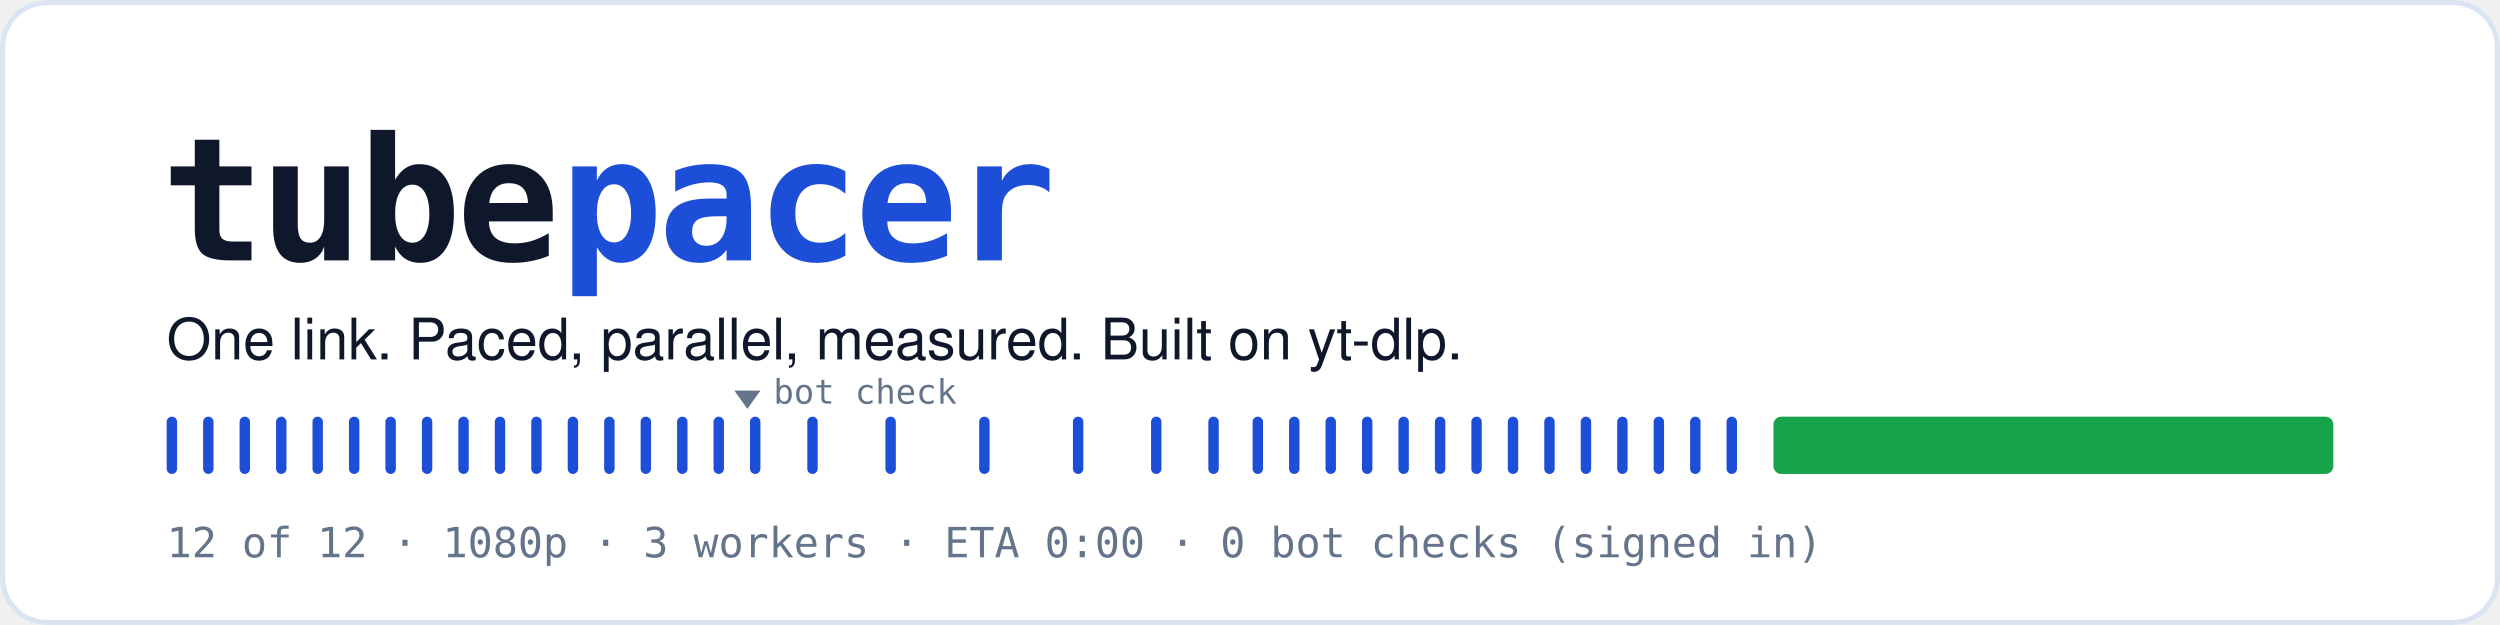
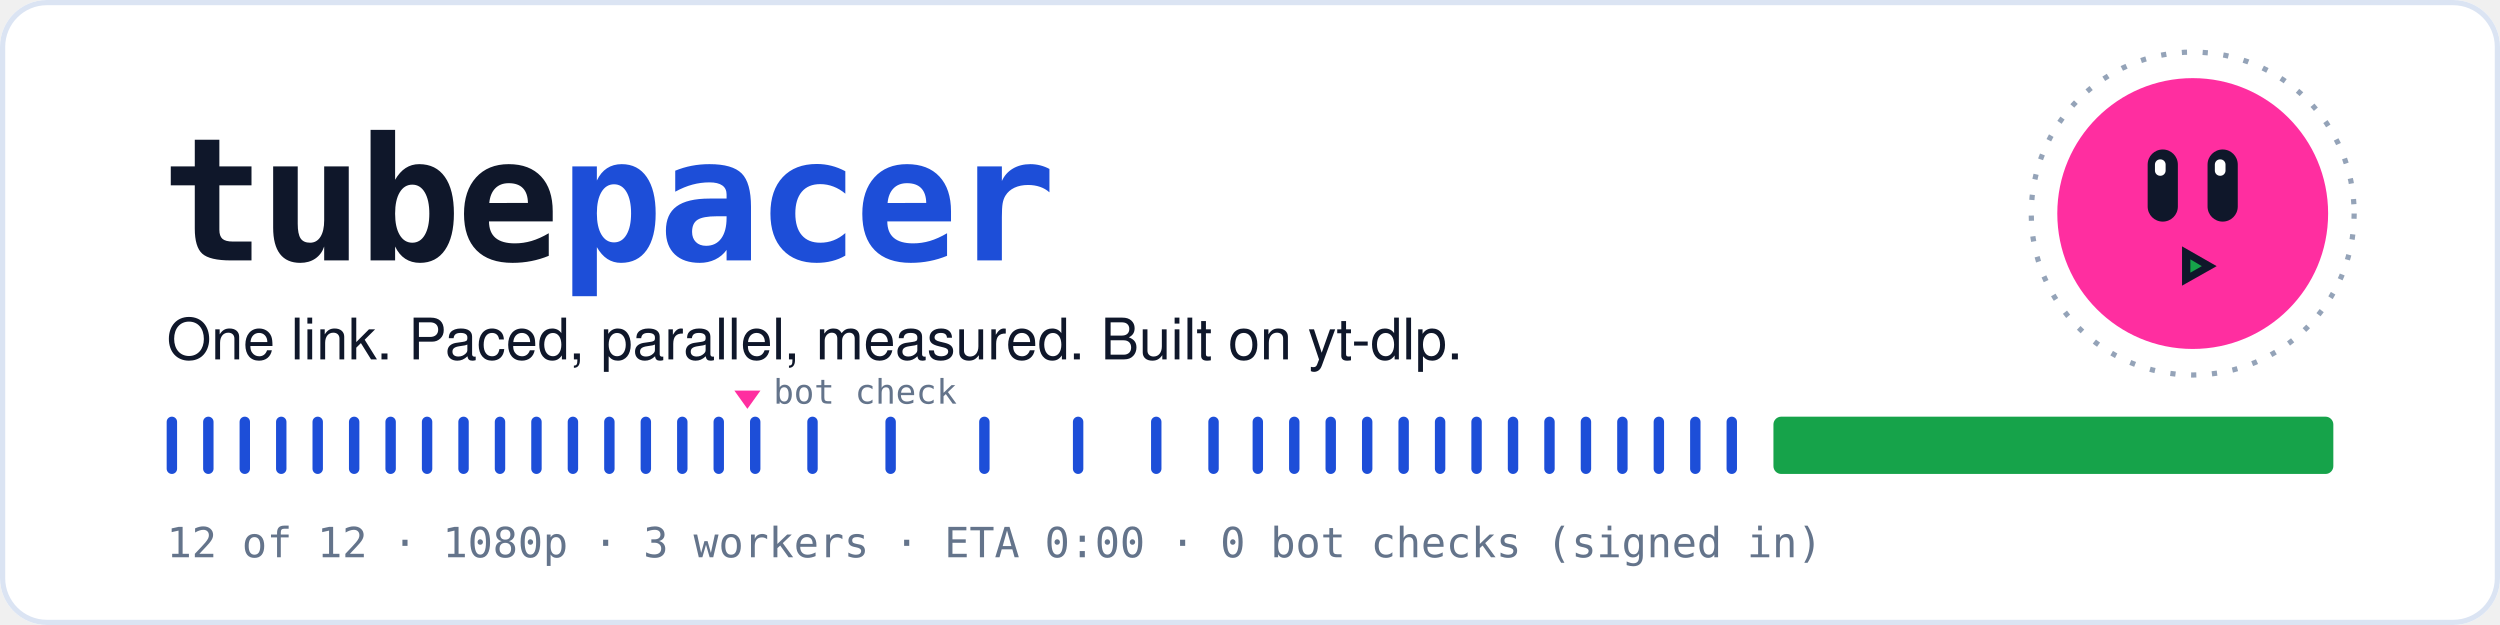
<svg xmlns="http://www.w3.org/2000/svg" viewBox="0 0 960 240" width="960" height="240" role="img" aria-label="tubepacer">
  <rect width="960" height="240" rx="18" fill="#ffffff" />
  <rect x="1" y="1" width="958" height="238" rx="17" fill="none" stroke="#dbe4f3" stroke-width="2" />
  <text x="62" y="100" font-family="Cascadia Code, Consolas, Menlo, monospace" font-size="66" font-weight="700" letter-spacing="-2" fill="#0f172a">tube<tspan fill="#1d4ed8">pacer</tspan>
  </text>
  <text x="64" y="138" font-family="Segoe UI, Helvetica, Arial, sans-serif" font-size="22" fill="#0f172a">One link. Paced, parallel, measured. Built on yt-dlp.</text>
  <g fill="#1d4ed8">
    <rect x="64" y="160" width="4" height="22" rx="2" />
    <rect x="78" y="160" width="4" height="22" rx="2" />
    <rect x="92" y="160" width="4" height="22" rx="2" />
    <rect x="106" y="160" width="4" height="22" rx="2" />
    <rect x="120" y="160" width="4" height="22" rx="2" />
    <rect x="134" y="160" width="4" height="22" rx="2" />
    <rect x="148" y="160" width="4" height="22" rx="2" />
    <rect x="162" y="160" width="4" height="22" rx="2" />
    <rect x="176" y="160" width="4" height="22" rx="2" />
    <rect x="190" y="160" width="4" height="22" rx="2" />
    <rect x="204" y="160" width="4" height="22" rx="2" />
    <rect x="218" y="160" width="4" height="22" rx="2" />
    <rect x="232" y="160" width="4" height="22" rx="2" />
    <rect x="246" y="160" width="4" height="22" rx="2" />
    <rect x="260" y="160" width="4" height="22" rx="2" />
    <rect x="274" y="160" width="4" height="22" rx="2" />
    <rect x="288" y="160" width="4" height="22" rx="2" />
    <rect x="310" y="160" width="4" height="22" rx="2" />
    <rect x="340" y="160" width="4" height="22" rx="2" />
    <rect x="376" y="160" width="4" height="22" rx="2" />
    <rect x="412" y="160" width="4" height="22" rx="2" />
    <rect x="442" y="160" width="4" height="22" rx="2" />
    <rect x="464" y="160" width="4" height="22" rx="2" />
    <rect x="481" y="160" width="4" height="22" rx="2" />
    <rect x="495" y="160" width="4" height="22" rx="2" />
    <rect x="509" y="160" width="4" height="22" rx="2" />
    <rect x="523" y="160" width="4" height="22" rx="2" />
    <rect x="537" y="160" width="4" height="22" rx="2" />
    <rect x="551" y="160" width="4" height="22" rx="2" />
    <rect x="565" y="160" width="4" height="22" rx="2" />
    <rect x="579" y="160" width="4" height="22" rx="2" />
    <rect x="593" y="160" width="4" height="22" rx="2" />
    <rect x="607" y="160" width="4" height="22" rx="2" />
    <rect x="621" y="160" width="4" height="22" rx="2" />
    <rect x="635" y="160" width="4" height="22" rx="2" />
    <rect x="649" y="160" width="4" height="22" rx="2" />
    <rect x="663" y="160" width="4" height="22" rx="2" />
  </g>
-   <path d="M282 150 l5 7 l5 -7 z" fill="#64748b" />
+   <path d="M282 150 l5 7 l5 -7 z" fill="#FF2EA0" />
  <text x="297" y="155" font-family="Cascadia Code, Consolas, Menlo, monospace" font-size="13" fill="#64748b">bot check</text>
  <rect x="681" y="160" width="215" height="22" rx="3" fill="#16a34a" />
  <text x="64" y="214" font-family="Cascadia Code, Consolas, Menlo, monospace" font-size="16" fill="#64748b">12 of 12 · 1080p · 3 workers · ETA 0:00 · 0 bot checks (signed in)</text>
+   <circle cx="842" cy="82" r="62" fill="none" stroke="#94a3b8" stroke-width="2" stroke-dasharray="2 6" />
+   <circle cx="842" cy="82" r="52" fill="#FF2EA0" />
+   <rect x="824.7" y="57.4" width="11.6" height="27.7" rx="5.8" fill="#0f172a" />
+   <rect x="827.5" y="61.2" width="4.1" height="6.3" rx="2.0" fill="#ffffff" />
+   <rect x="847.7" y="57.4" width="11.6" height="27.7" rx="5.8" fill="#0f172a" />
+   <rect x="850.5" y="61.2" width="4.1" height="6.3" rx="2.0" fill="#ffffff" />
+   <path d="M837.9,94.6 L837.9,109.7 L851.2,102.2 Z" fill="#0f172a" />
+   <path d="M841.1,99.6 L841.1,104.7 L845.5,102.2 Z" fill="#16a34a" />
</svg>
